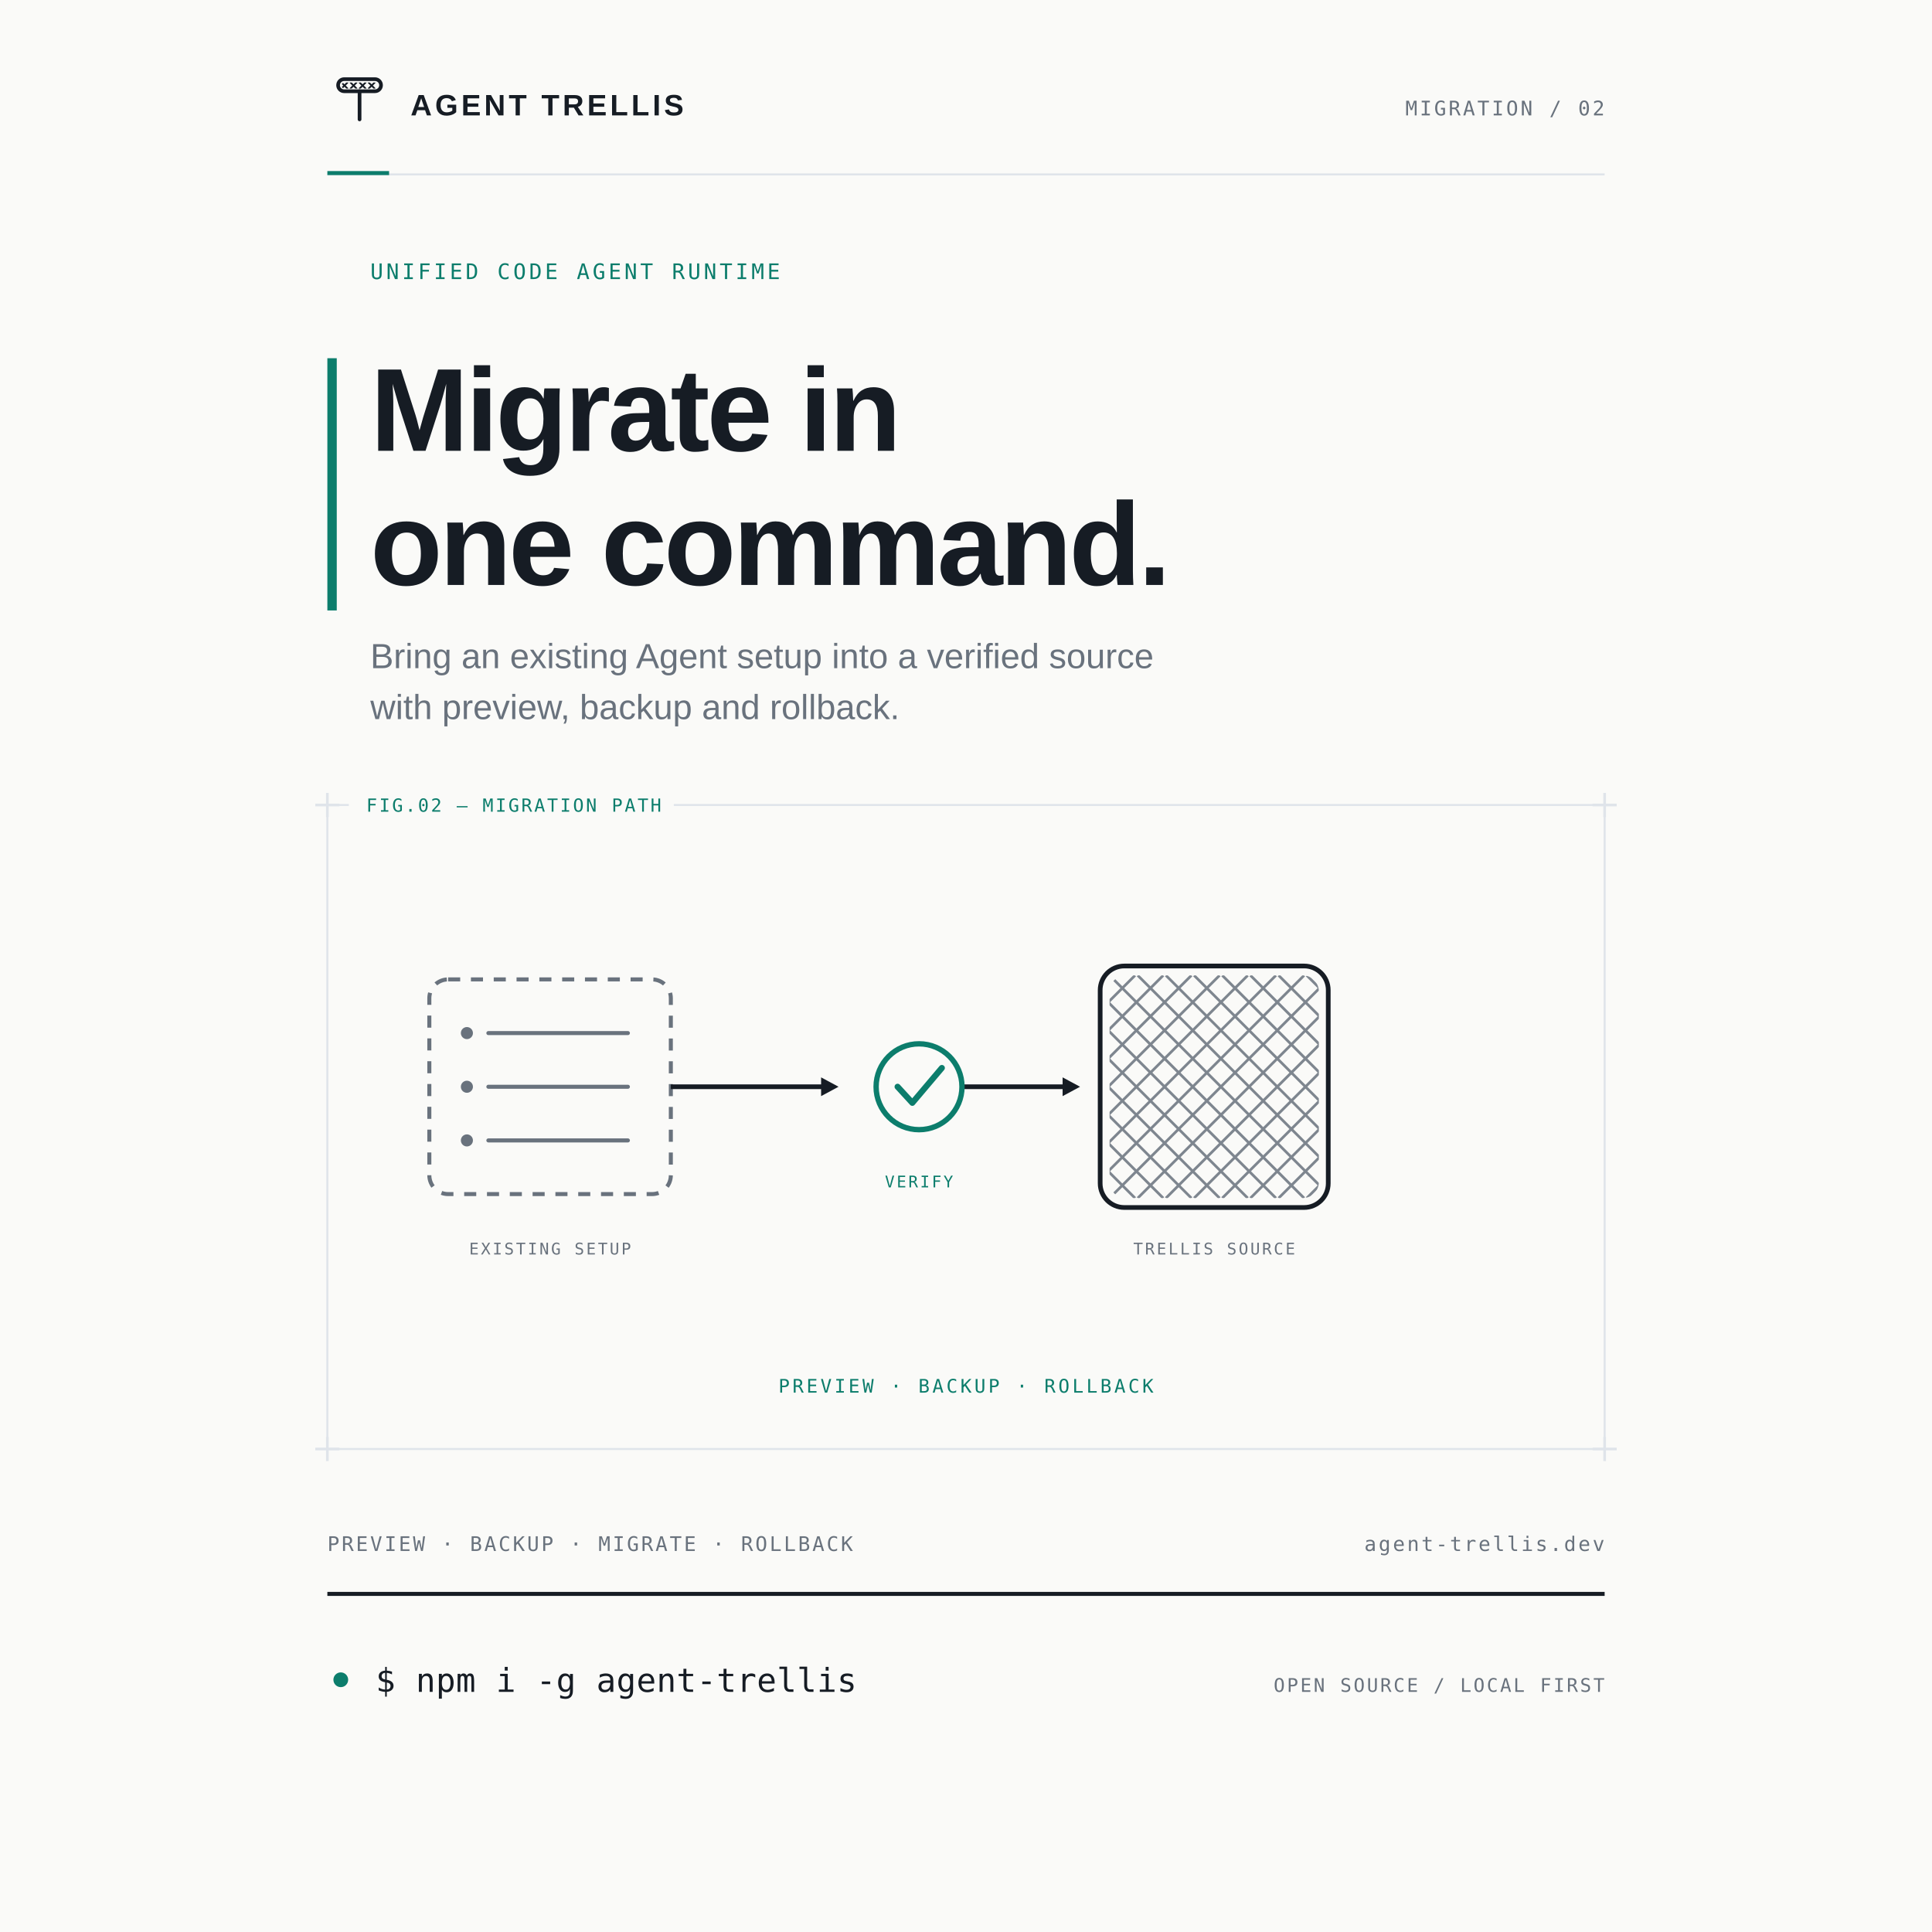
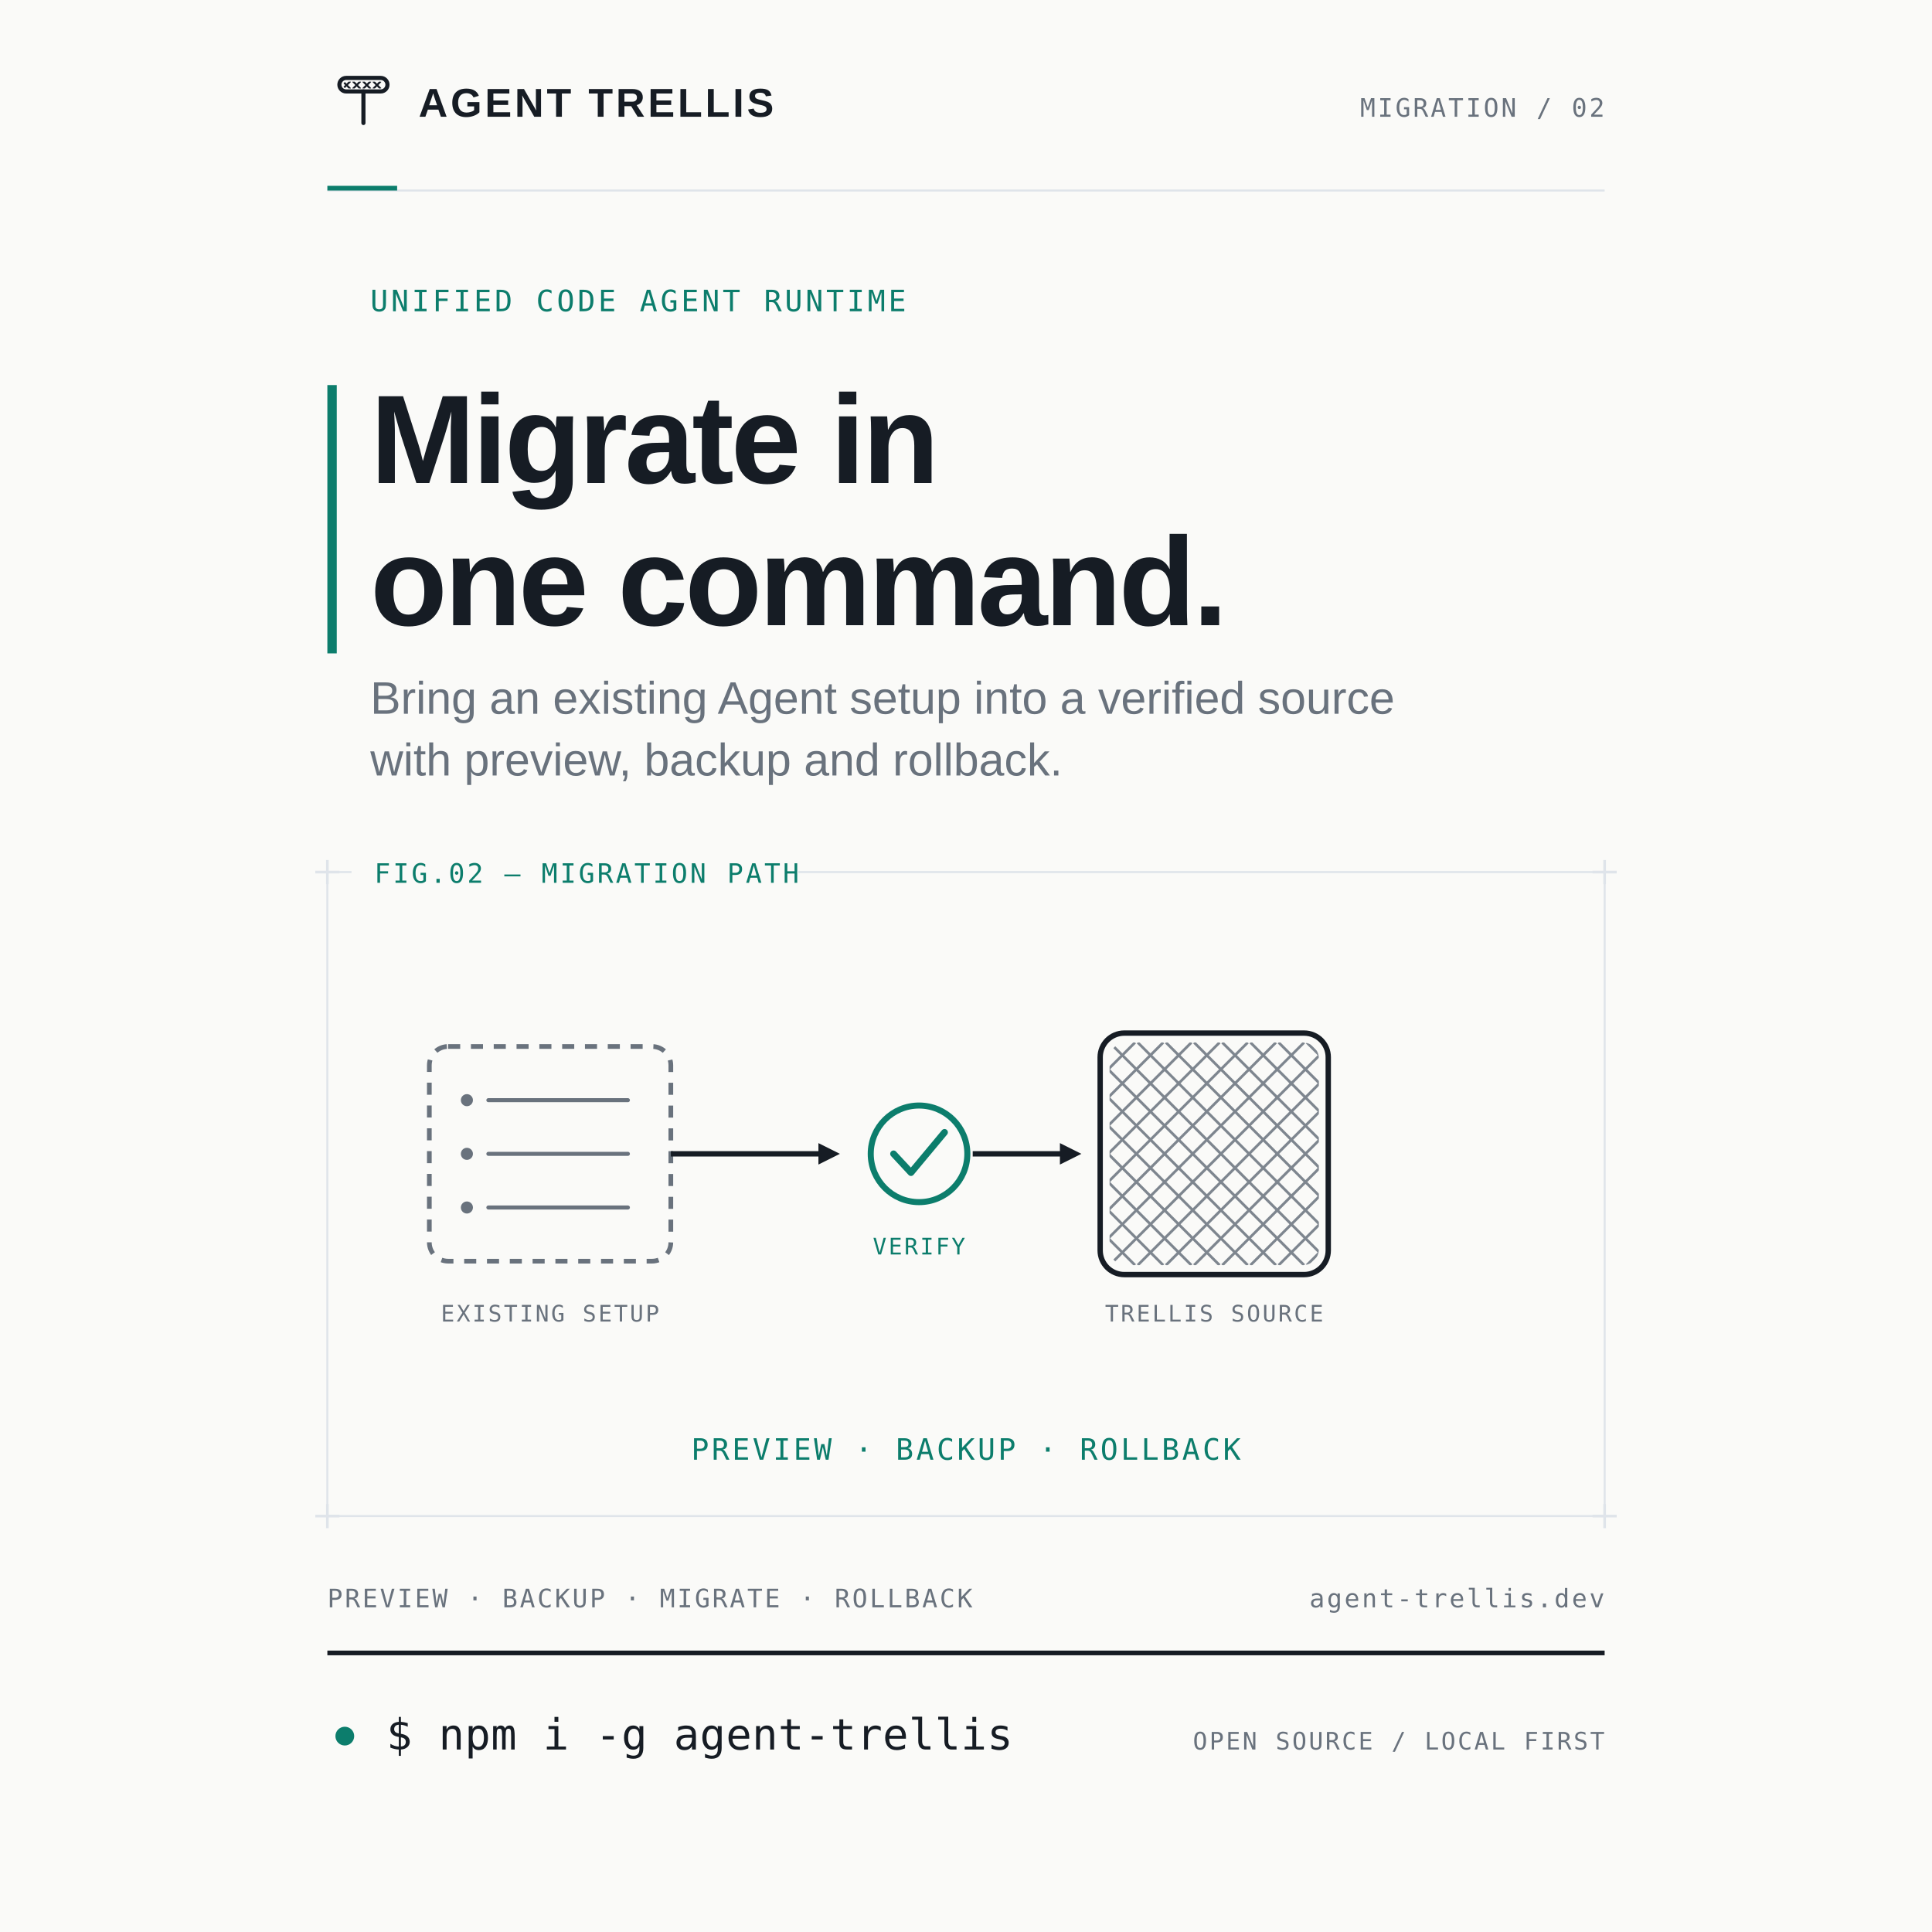
<svg xmlns="http://www.w3.org/2000/svg" width="1440" height="1440" viewBox="0 0 1440 1440">
  <rect width="1440" height="1440" fill="#fafaf8" />
  <g transform="translate(180 0)">
-     <g transform="translate(64 50) scale(0.5)" fill="none" stroke="#161c24" stroke-linecap="round">
+     <g transform="translate(64 48) scale(0.56)" fill="none" stroke="#161c24" stroke-linecap="round">
      <defs>
-         <clipPath id="v3-beam-64-50">
+         <clipPath id="v3-beam-64-48">
          <rect x="21" y="23" width="54" height="9" rx="4.5" />
        </clipPath>
      </defs>
      <rect x="16" y="18" width="64" height="18" rx="9" stroke-width="5.5" />
-       <g stroke-width="2.6" clip-path="url(#v3-beam-64-50)">
+       <g stroke-width="2.6" clip-path="url(#v3-beam-64-48)">
        <path d="M-60 32 L-51 23" />
        <path d="M-60 23 L-51 32" />
        <path d="M-46.5 32 L-37.5 23" />
        <path d="M-46.5 23 L-37.5 32" />
        <path d="M-33 32 L-24 23" />
        <path d="M-33 23 L-24 32" />
        <path d="M-19.5 32 L-10.5 23" />
        <path d="M-19.5 23 L-10.5 32" />
        <path d="M-6 32 L3 23" />
        <path d="M-6 23 L3 32" />
        <path d="M7.5 32 L16.5 23" />
        <path d="M7.5 23 L16.5 32" />
        <path d="M21 32 L30 23" />
        <path d="M21 23 L30 32" />
        <path d="M34.5 32 L43.5 23" />
        <path d="M34.5 23 L43.5 32" />
        <path d="M48 32 L57 23" />
        <path d="M48 23 L57 32" />
        <path d="M61.5 32 L70.5 23" />
        <path d="M61.5 23 L70.5 32" />
        <path d="M75 32 L84 23" />
        <path d="M75 23 L84 32" />
        <path d="M88.5 32 L97.5 23" />
        <path d="M88.5 23 L97.5 32" />
        <path d="M102 32 L111 23" />
        <path d="M102 23 L111 32" />
      </g>
      <path d="M48 36 V78" stroke-width="5.5" />
    </g>
-     <text x="126" y="86" text-anchor="start" font-family="Helvetica Neue, PingFang SC, Arial, sans-serif" font-size="22" font-weight="700" letter-spacing="2.4" fill="#161c24">AGENT TRELLIS</text>
-     <text x="1016" y="86" text-anchor="end" font-family="Menlo, SFMono-Regular, monospace" font-size="15" font-weight="400" letter-spacing="1.7" fill="#69727d">MIGRATION / 02</text>
-     <path d="M64 130 H1016" stroke="#dfe4ea" stroke-width="1.5" />
-     <rect x="64" y="127.5" width="46" height="3" fill="#0c7d6c" />
-     <text x="96" y="208" text-anchor="start" font-family="Menlo, SFMono-Regular, monospace" font-size="16" font-weight="400" letter-spacing="2.2" fill="#0c7d6c">UNIFIED CODE AGENT RUNTIME</text>
-     <rect x="64" y="267" width="7" height="188" fill="#0c7d6c" />
-     <text x="96" y="336" text-anchor="start" font-family="Helvetica Neue, PingFang SC, Arial, sans-serif" font-size="88" font-weight="800" letter-spacing="-2.2" fill="#161c24">Migrate in</text>
-     <text x="96" y="436" text-anchor="start" font-family="Helvetica Neue, PingFang SC, Arial, sans-serif" font-size="88" font-weight="800" letter-spacing="-2.2" fill="#161c24">one command.</text>
-     <text x="96" y="498" text-anchor="start" font-family="Helvetica Neue, PingFang SC, Arial, sans-serif" font-size="26" font-weight="450" letter-spacing="0" fill="#69727d">Bring an existing Agent setup into a verified source</text>
-     <text x="96" y="536" text-anchor="start" font-family="Helvetica Neue, PingFang SC, Arial, sans-serif" font-size="26" font-weight="450" letter-spacing="0" fill="#69727d">with preview, backup and rollback.</text>
+     <text x="132" y="87" text-anchor="start" font-family="Helvetica Neue, PingFang SC, Arial, sans-serif" font-size="30" font-weight="700" letter-spacing="2.2" fill="#161c24">AGENT TRELLIS</text>
+     <text x="1016" y="87" text-anchor="end" font-family="Menlo, SFMono-Regular, monospace" font-size="19" font-weight="400" letter-spacing="1.7" fill="#69727d">MIGRATION / 02</text>
+     <path d="M64 142 H1016" stroke="#dfe4ea" stroke-width="1.5" />
+     <rect x="64" y="138.5" width="52" height="3.5" fill="#0c7d6c" />
+     <text x="96" y="232" text-anchor="start" font-family="Menlo, SFMono-Regular, monospace" font-size="22" font-weight="400" letter-spacing="2.2" fill="#0c7d6c">UNIFIED CODE AGENT RUNTIME</text>
+     <rect x="64" y="287" width="7" height="200" fill="#0c7d6c" />
+     <text x="96" y="360" text-anchor="start" font-family="Helvetica Neue, PingFang SC, Arial, sans-serif" font-size="94" font-weight="800" letter-spacing="-2.2" fill="#161c24">Migrate in</text>
+     <text x="96" y="466" text-anchor="start" font-family="Helvetica Neue, PingFang SC, Arial, sans-serif" font-size="94" font-weight="800" letter-spacing="-2.2" fill="#161c24">one command.</text>
+     <text x="96" y="532" text-anchor="start" font-family="Helvetica Neue, PingFang SC, Arial, sans-serif" font-size="34" font-weight="450" letter-spacing="0" fill="#69727d">Bring an existing Agent setup into a verified source</text>
+     <text x="96" y="578" text-anchor="start" font-family="Helvetica Neue, PingFang SC, Arial, sans-serif" font-size="34" font-weight="450" letter-spacing="0" fill="#69727d">with preview, backup and rollback.</text>
    <g>
-       <rect x="64" y="600" width="952" height="480" fill="none" stroke="#dfe4ea" stroke-width="1.5" />
-       <path d="M55 600 H73 M64 591 V609" fill="none" stroke="#dfe4ea" stroke-width="2" />
-       <path d="M1007 600 H1025 M1016 591 V609" fill="none" stroke="#dfe4ea" stroke-width="2" />
-       <path d="M55 1080 H73 M64 1071 V1089" fill="none" stroke="#dfe4ea" stroke-width="2" />
-       <path d="M1007 1080 H1025 M1016 1071 V1089" fill="none" stroke="#dfe4ea" stroke-width="2" />
-       <rect x="80" y="584" width="242.2" height="32" fill="#fafaf8" />
-       <text x="93" y="605" text-anchor="start" font-family="Menlo, SFMono-Regular, monospace" font-size="13.5" font-weight="400" letter-spacing="1.5" fill="#0c7d6c">FIG.02 — MIGRATION PATH</text>
+       <rect x="64" y="650" width="952" height="480" fill="none" stroke="#dfe4ea" stroke-width="1.5" />
+       <path d="M55 650 H73 M64 641 V659" fill="none" stroke="#dfe4ea" stroke-width="2" />
+       <path d="M1007 650 H1025 M1016 641 V659" fill="none" stroke="#dfe4ea" stroke-width="2" />
+       <path d="M55 1130 H73 M64 1121 V1139" fill="none" stroke="#dfe4ea" stroke-width="2" />
+       <path d="M1007 1130 H1025 M1016 1121 V1139" fill="none" stroke="#dfe4ea" stroke-width="2" />
+       <rect x="82" y="628" width="333" height="44" fill="#fafaf8" />
+       <text x="99" y="658" text-anchor="start" font-family="Menlo, SFMono-Regular, monospace" font-size="20" font-weight="400" letter-spacing="1.8" fill="#0c7d6c">FIG.02 — MIGRATION PATH</text>
    </g>
-     <g>
-       <rect x="140" y="730" width="180" height="160" rx="14" fill="none" stroke="#69727d" stroke-width="3" stroke-dasharray="9 8" />
-       <g stroke="#69727d" stroke-width="3" stroke-linecap="round">
-         <circle cx="168" cy="770" r="4.5" fill="#69727d" stroke="none" />
-         <path d="M184 770 H 288" />
-         <circle cx="168" cy="810" r="4.5" fill="#69727d" stroke="none" />
-         <path d="M184 810 H 288" />
-         <circle cx="168" cy="850" r="4.5" fill="#69727d" stroke="none" />
-         <path d="M184 850 H 288" />
+     <g transform="translate(0 50)">
+       <g>
+         <rect x="140" y="730" width="180" height="160" rx="14" fill="none" stroke="#69727d" stroke-width="3.5" stroke-dasharray="9 8" />
+         <g stroke="#69727d" stroke-width="3" stroke-linecap="round">
+           <circle cx="168" cy="770" r="4.5" fill="#69727d" stroke="none" />
+           <path d="M184 770 H 288" />
+           <circle cx="168" cy="810" r="4.5" fill="#69727d" stroke="none" />
+           <path d="M184 810 H 288" />
+           <circle cx="168" cy="850" r="4.5" fill="#69727d" stroke="none" />
+           <path d="M184 850 H 288" />
+         </g>
+         <text x="230" y="935" text-anchor="middle" font-family="Menlo, SFMono-Regular, monospace" font-size="17" font-weight="400" letter-spacing="1.5" fill="#69727d">EXISTING SETUP</text>
+         <g fill="none" stroke="#161c24" stroke-width="4">
+           <path d="M320 810 H440" />
+           <path d="M545 810 H620" />
+         </g>
+         <path d="M430 802 L446 810 L430 818 Z" fill="#161c24" />
+         <path d="M610 802 L626 810 L610 818 Z" fill="#161c24" />
+         <circle cx="505" cy="810" r="36" fill="none" stroke="#0c7d6c" stroke-width="4.5" />
+         <path d="M486 810 l13 14 l25 -30" fill="none" stroke="#0c7d6c" stroke-width="5" stroke-linecap="round" stroke-linejoin="round" />
+         <text x="505" y="885" text-anchor="middle" font-family="Menlo, SFMono-Regular, monospace" font-size="17" font-weight="400" letter-spacing="1.5" fill="#0c7d6c">VERIFY</text>
+         <g fill="none">
+           <defs>
+             <clipPath id="d-migrate">
+               <rect x="647" y="727" width="156" height="166" rx="12" />
+             </clipPath>
+           </defs>
+           <rect x="640" y="720" width="170" height="180" rx="18" stroke="#161c24" stroke-width="4" />
+           <g clip-path="url(#d-migrate)" stroke="#69727d" stroke-width="2" opacity="0.85">
+             <path d="M290 893 L456 727" />
+             <path d="M290 727 L456 893" />
+             <path d="M311 893 L477 727" />
+             <path d="M311 727 L477 893" />
+             <path d="M332 893 L498 727" />
+             <path d="M332 727 L498 893" />
+             <path d="M353 893 L519 727" />
+             <path d="M353 727 L519 893" />
+             <path d="M374 893 L540 727" />
+             <path d="M374 727 L540 893" />
+             <path d="M395 893 L561 727" />
+             <path d="M395 727 L561 893" />
+             <path d="M416 893 L582 727" />
+             <path d="M416 727 L582 893" />
+             <path d="M437 893 L603 727" />
+             <path d="M437 727 L603 893" />
+             <path d="M458 893 L624 727" />
+             <path d="M458 727 L624 893" />
+             <path d="M479 893 L645 727" />
+             <path d="M479 727 L645 893" />
+             <path d="M500 893 L666 727" />
+             <path d="M500 727 L666 893" />
+             <path d="M521 893 L687 727" />
+             <path d="M521 727 L687 893" />
+             <path d="M542 893 L708 727" />
+             <path d="M542 727 L708 893" />
+             <path d="M563 893 L729 727" />
+             <path d="M563 727 L729 893" />
+             <path d="M584 893 L750 727" />
+             <path d="M584 727 L750 893" />
+             <path d="M605 893 L771 727" />
+             <path d="M605 727 L771 893" />
+             <path d="M626 893 L792 727" />
+             <path d="M626 727 L792 893" />
+             <path d="M647 893 L813 727" />
+             <path d="M647 727 L813 893" />
+             <path d="M668 893 L834 727" />
+             <path d="M668 727 L834 893" />
+             <path d="M689 893 L855 727" />
+             <path d="M689 727 L855 893" />
+             <path d="M710 893 L876 727" />
+             <path d="M710 727 L876 893" />
+             <path d="M731 893 L897 727" />
+             <path d="M731 727 L897 893" />
+             <path d="M752 893 L918 727" />
+             <path d="M752 727 L918 893" />
+             <path d="M773 893 L939 727" />
+             <path d="M773 727 L939 893" />
+             <path d="M794 893 L960 727" />
+             <path d="M794 727 L960 893" />
+             <path d="M815 893 L981 727" />
+             <path d="M815 727 L981 893" />
+             <path d="M836 893 L1002 727" />
+             <path d="M836 727 L1002 893" />
+             <path d="M857 893 L1023 727" />
+             <path d="M857 727 L1023 893" />
+             <path d="M878 893 L1044 727" />
+             <path d="M878 727 L1044 893" />
+             <path d="M899 893 L1065 727" />
+             <path d="M899 727 L1065 893" />
+             <path d="M920 893 L1086 727" />
+             <path d="M920 727 L1086 893" />
+             <path d="M941 893 L1107 727" />
+             <path d="M941 727 L1107 893" />
+             <path d="M962 893 L1128 727" />
+             <path d="M962 727 L1128 893" />
+             <path d="M983 893 L1149 727" />
+             <path d="M983 727 L1149 893" />
+             <path d="M1004 893 L1170 727" />
+             <path d="M1004 727 L1170 893" />
+           </g>
+         </g>
+         <text x="725" y="935" text-anchor="middle" font-family="Menlo, SFMono-Regular, monospace" font-size="17" font-weight="400" letter-spacing="1.5" fill="#69727d">TRELLIS SOURCE</text>
      </g>
-       <text x="230" y="935" text-anchor="middle" font-family="Menlo, SFMono-Regular, monospace" font-size="12" font-weight="400" letter-spacing="1.5" fill="#69727d">EXISTING SETUP</text>
-       <g fill="none" stroke="#161c24" stroke-width="3.5">
-         <path d="M320 810 H440" />
-         <path d="M537 810 H620" />
-       </g>
-       <path d="M432 803 L445 810 L432 817 Z" fill="#161c24" />
-       <path d="M612 803 L625 810 L612 817 Z" fill="#161c24" />
-       <circle cx="505" cy="810" r="32" fill="none" stroke="#0c7d6c" stroke-width="4" />
-       <path d="M489 810 l11 12 l22 -26" fill="none" stroke="#0c7d6c" stroke-width="4.5" stroke-linecap="round" stroke-linejoin="round" />
-       <text x="505" y="885" text-anchor="middle" font-family="Menlo, SFMono-Regular, monospace" font-size="12" font-weight="400" letter-spacing="1.5" fill="#0c7d6c">VERIFY</text>
-       <g fill="none">
-         <defs>
-           <clipPath id="d-migrate">
-             <rect x="647" y="727" width="156" height="166" rx="12" />
-           </clipPath>
-         </defs>
-         <rect x="640" y="720" width="170" height="180" rx="18" stroke="#161c24" stroke-width="3.5" />
-         <g clip-path="url(#d-migrate)" stroke="#69727d" stroke-width="2" opacity="0.85">
-           <path d="M290 893 L456 727" />
-           <path d="M290 727 L456 893" />
-           <path d="M311 893 L477 727" />
-           <path d="M311 727 L477 893" />
-           <path d="M332 893 L498 727" />
-           <path d="M332 727 L498 893" />
-           <path d="M353 893 L519 727" />
-           <path d="M353 727 L519 893" />
-           <path d="M374 893 L540 727" />
-           <path d="M374 727 L540 893" />
-           <path d="M395 893 L561 727" />
-           <path d="M395 727 L561 893" />
-           <path d="M416 893 L582 727" />
-           <path d="M416 727 L582 893" />
-           <path d="M437 893 L603 727" />
-           <path d="M437 727 L603 893" />
-           <path d="M458 893 L624 727" />
-           <path d="M458 727 L624 893" />
-           <path d="M479 893 L645 727" />
-           <path d="M479 727 L645 893" />
-           <path d="M500 893 L666 727" />
-           <path d="M500 727 L666 893" />
-           <path d="M521 893 L687 727" />
-           <path d="M521 727 L687 893" />
-           <path d="M542 893 L708 727" />
-           <path d="M542 727 L708 893" />
-           <path d="M563 893 L729 727" />
-           <path d="M563 727 L729 893" />
-           <path d="M584 893 L750 727" />
-           <path d="M584 727 L750 893" />
-           <path d="M605 893 L771 727" />
-           <path d="M605 727 L771 893" />
-           <path d="M626 893 L792 727" />
-           <path d="M626 727 L792 893" />
-           <path d="M647 893 L813 727" />
-           <path d="M647 727 L813 893" />
-           <path d="M668 893 L834 727" />
-           <path d="M668 727 L834 893" />
-           <path d="M689 893 L855 727" />
-           <path d="M689 727 L855 893" />
-           <path d="M710 893 L876 727" />
-           <path d="M710 727 L876 893" />
-           <path d="M731 893 L897 727" />
-           <path d="M731 727 L897 893" />
-           <path d="M752 893 L918 727" />
-           <path d="M752 727 L918 893" />
-           <path d="M773 893 L939 727" />
-           <path d="M773 727 L939 893" />
-           <path d="M794 893 L960 727" />
-           <path d="M794 727 L960 893" />
-           <path d="M815 893 L981 727" />
-           <path d="M815 727 L981 893" />
-           <path d="M836 893 L1002 727" />
-           <path d="M836 727 L1002 893" />
-           <path d="M857 893 L1023 727" />
-           <path d="M857 727 L1023 893" />
-           <path d="M878 893 L1044 727" />
-           <path d="M878 727 L1044 893" />
-           <path d="M899 893 L1065 727" />
-           <path d="M899 727 L1065 893" />
-           <path d="M920 893 L1086 727" />
-           <path d="M920 727 L1086 893" />
-           <path d="M941 893 L1107 727" />
-           <path d="M941 727 L1107 893" />
-           <path d="M962 893 L1128 727" />
-           <path d="M962 727 L1128 893" />
-           <path d="M983 893 L1149 727" />
-           <path d="M983 727 L1149 893" />
-           <path d="M1004 893 L1170 727" />
-           <path d="M1004 727 L1170 893" />
-         </g>
-       </g>
-       <text x="725" y="935" text-anchor="middle" font-family="Menlo, SFMono-Regular, monospace" font-size="12" font-weight="400" letter-spacing="1.5" fill="#69727d">TRELLIS SOURCE</text>
    </g>
-     <text x="540" y="1038" text-anchor="middle" font-family="Menlo, SFMono-Regular, monospace" font-size="14" font-weight="400" letter-spacing="2" fill="#0c7d6c">PREVIEW · BACKUP · ROLLBACK</text>
-     <text x="64" y="1156" text-anchor="start" font-family="Menlo, SFMono-Regular, monospace" font-size="15" font-weight="400" letter-spacing="1.6" fill="#69727d">PREVIEW · BACKUP · MIGRATE · ROLLBACK</text>
-     <text x="1016" y="1156" text-anchor="end" font-family="Menlo, SFMono-Regular, monospace" font-size="15" font-weight="400" letter-spacing="1.6" fill="#69727d">agent-trellis.dev</text>
-     <path d="M64 1188 H1016" stroke="#161c24" stroke-width="3" />
-     <circle cx="74" cy="1252" r="5.5" fill="#0c7d6c" />
-     <text x="100" y="1261" text-anchor="start" font-family="Menlo, SFMono-Regular, monospace" font-size="24.5" font-weight="500" letter-spacing="0.2" fill="#161c24">$ npm i -g agent-trellis</text>
-     <text x="1016" y="1261" text-anchor="end" font-family="Menlo, SFMono-Regular, monospace" font-size="14" font-weight="400" letter-spacing="1.5" fill="#69727d">OPEN SOURCE / LOCAL FIRST</text>
+     <text x="540" y="1088" text-anchor="middle" font-family="Menlo, SFMono-Regular, monospace" font-size="22" font-weight="400" letter-spacing="2" fill="#0c7d6c">PREVIEW · BACKUP · ROLLBACK</text>
+     <text x="64" y="1198" text-anchor="start" font-family="Menlo, SFMono-Regular, monospace" font-size="19" font-weight="400" letter-spacing="1.6" fill="#69727d">PREVIEW · BACKUP · MIGRATE · ROLLBACK</text>
+     <text x="1016" y="1198" text-anchor="end" font-family="Menlo, SFMono-Regular, monospace" font-size="19" font-weight="400" letter-spacing="1.6" fill="#69727d">agent-trellis.dev</text>
+     <path d="M64 1232 H1016" stroke="#161c24" stroke-width="3.5" />
+     <circle cx="77" cy="1294" r="7" fill="#0c7d6c" />
+     <text x="108" y="1304" text-anchor="start" font-family="Menlo, SFMono-Regular, monospace" font-size="32" font-weight="500" letter-spacing="0.2" fill="#161c24">$ npm i -g agent-trellis</text>
+     <text x="1016" y="1304" text-anchor="end" font-family="Menlo, SFMono-Regular, monospace" font-size="18" font-weight="400" letter-spacing="1.5" fill="#69727d">OPEN SOURCE / LOCAL FIRST</text>
  </g>
</svg>
